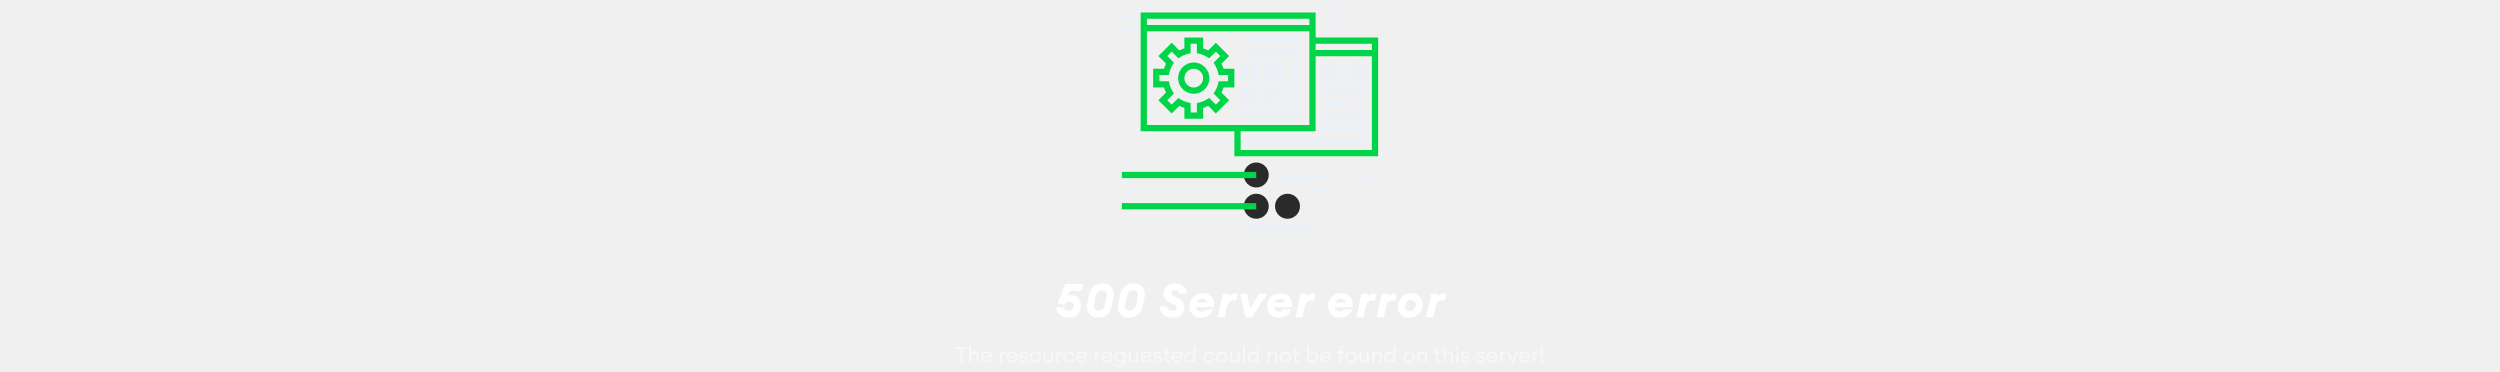
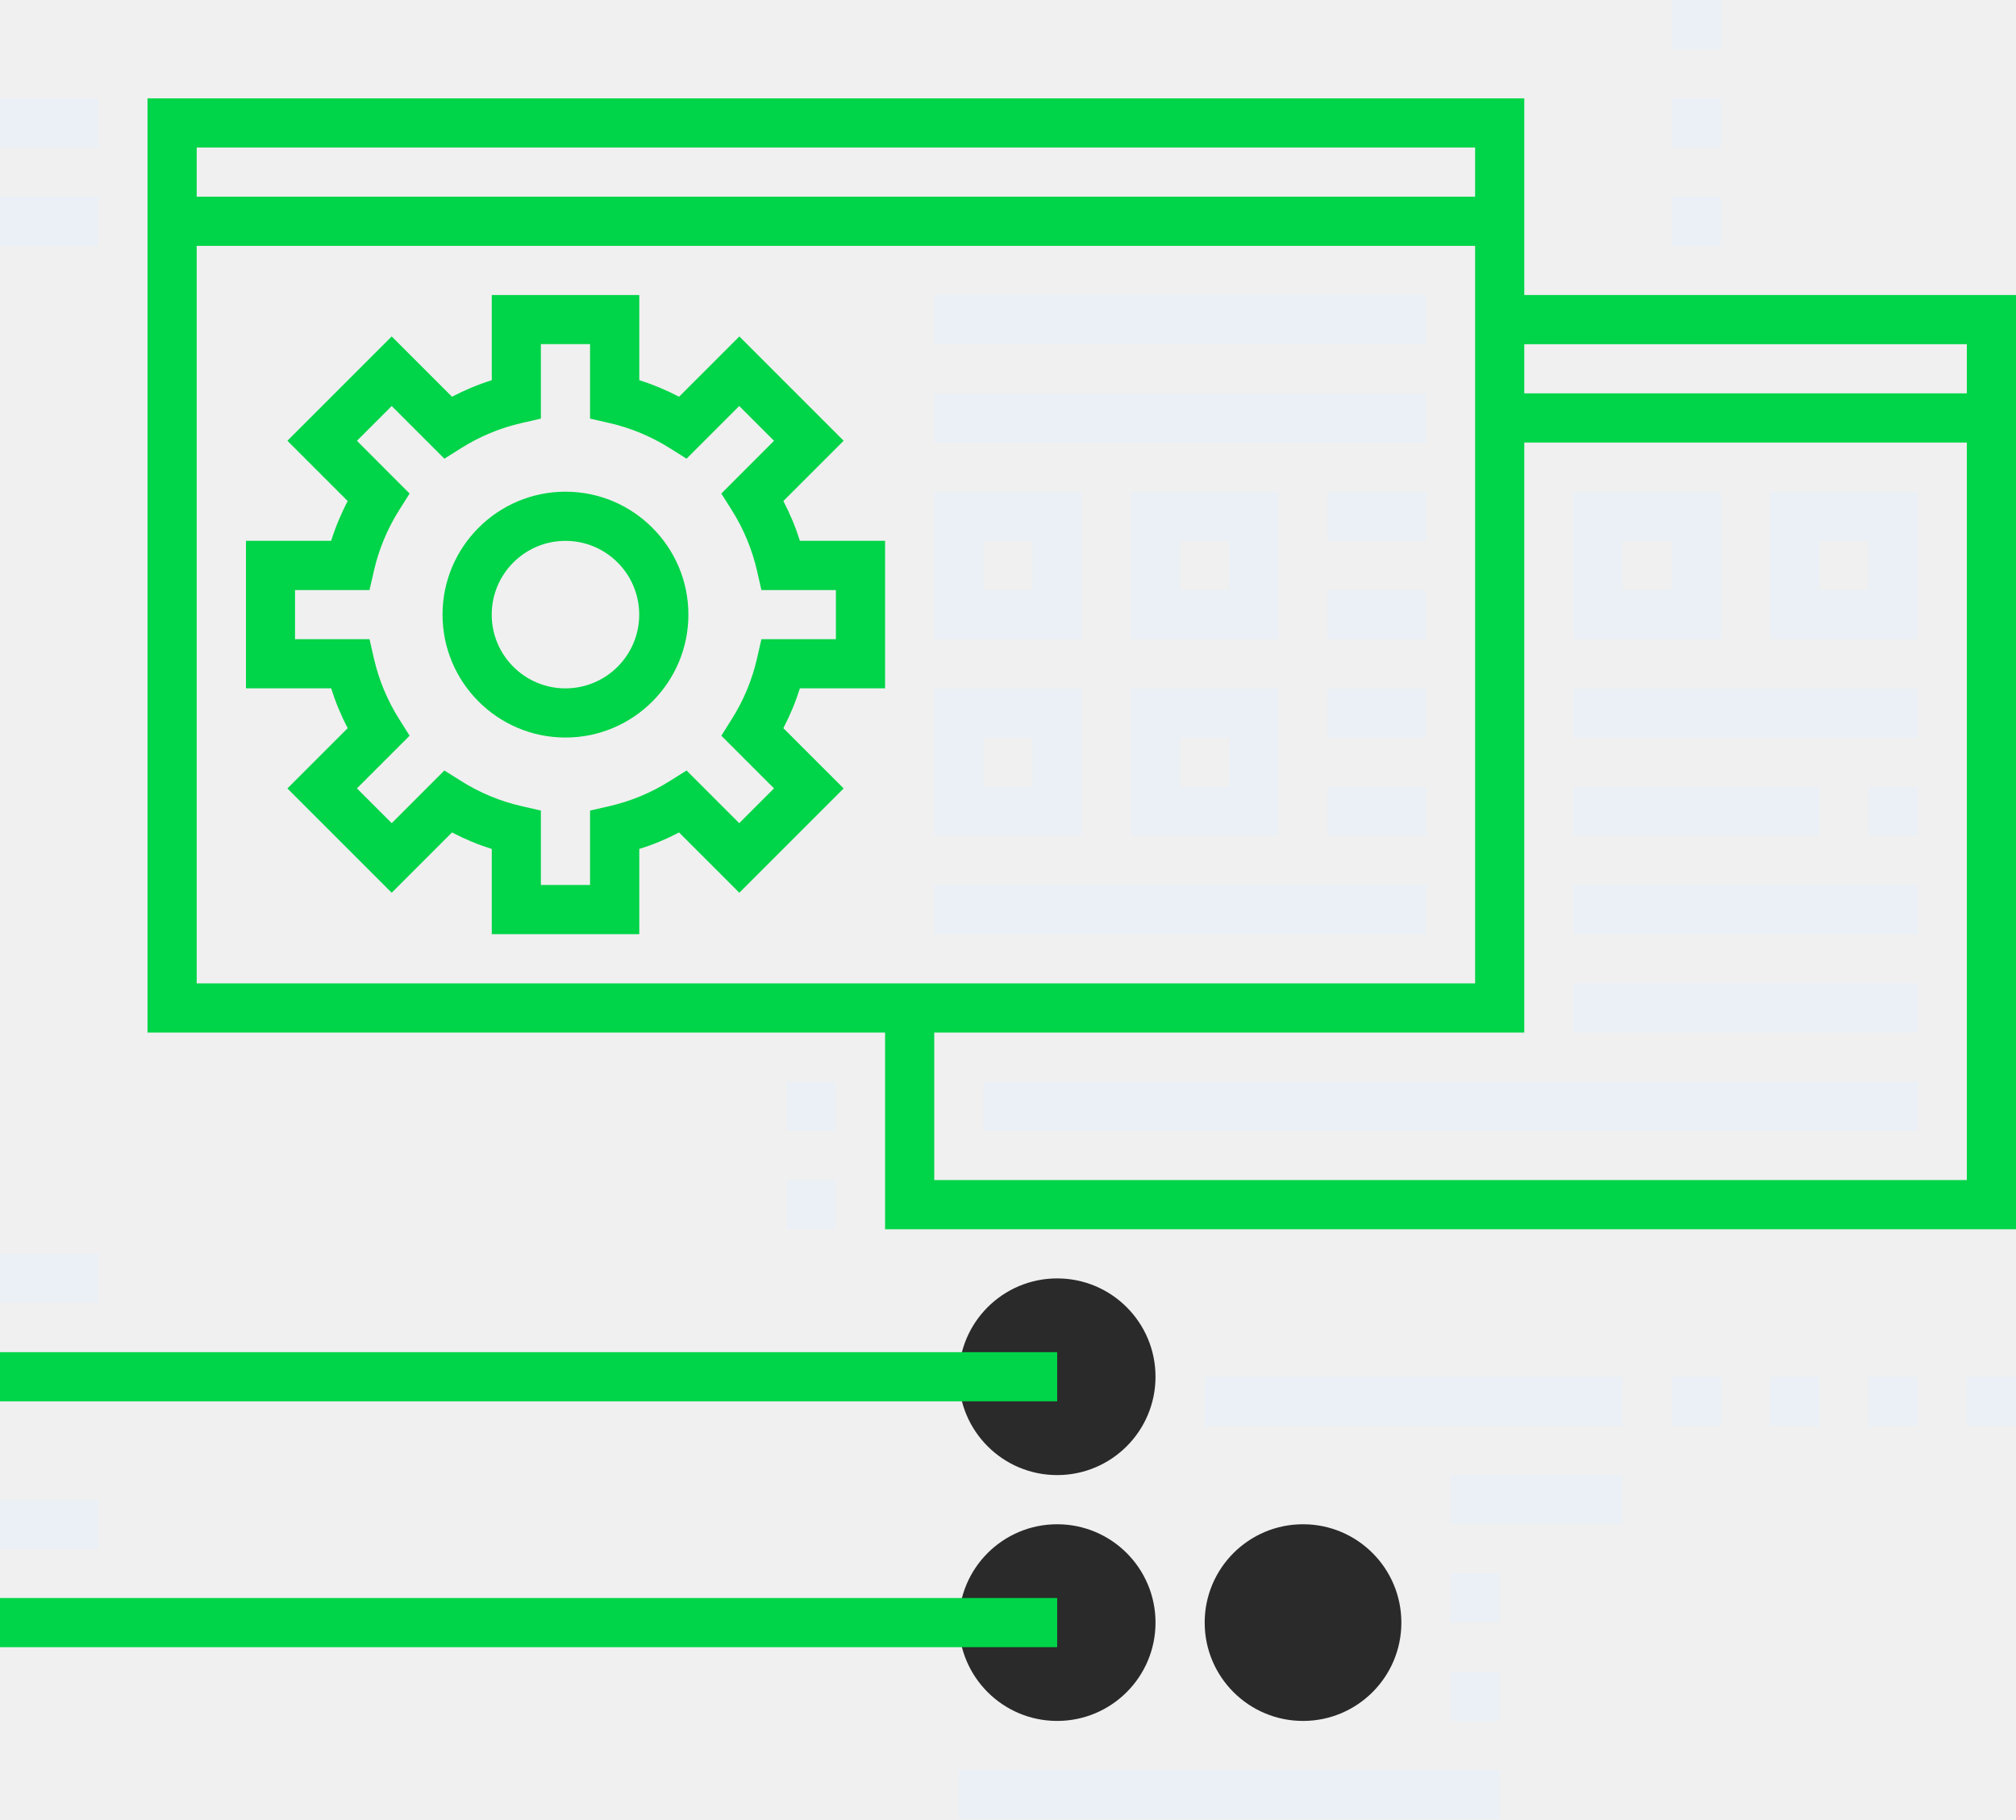
- <svg xmlns="http://www.w3.org/2000/svg" width="1600" height="238" viewBox="0 0 1600 238" fill="none">
-   <path d="M834 72H794V76H834V72Z" fill="#EAF0F6" />
-   <path d="M806 52H794V40H806V52ZM798 48H802V44H798V48Z" fill="#EAF0F6" />
-   <path d="M806 68H794V56H806V68ZM798 64H802V60H798V64Z" fill="#EAF0F6" />
-   <path d="M822 68H810V56H822V68ZM814 64H818V60H814V64Z" fill="#EAF0F6" />
-   <path d="M822 52H810V40H822V52ZM814 48H818V44H814V48Z" fill="#EAF0F6" />
-   <path d="M858 52H846V40H858V52ZM850 48H854V44H850V48Z" fill="#EAF0F6" />
-   <path d="M874 52H862V40H874V52ZM866 48H870V44H866V48Z" fill="#EAF0F6" />
-   <path d="M874 56H846V60H874V56Z" fill="#EAF0F6" />
-   <path d="M866 64H846V68H866V64Z" fill="#EAF0F6" />
-   <path d="M874 64H870V68H874V64Z" fill="#EAF0F6" />
-   <path d="M874 72H846V76H874V72Z" fill="#EAF0F6" />
-   <path d="M874 88H798V92H874V88Z" fill="#EAF0F6" />
-   <path d="M874 80H846V84H874V80Z" fill="#EAF0F6" />
-   <path d="M834 24H794V28H834V24Z" fill="#EAF0F6" />
-   <path d="M834 32H794V36H834V32Z" fill="#EAF0F6" />
-   <path d="M834 40H826V44H834V40Z" fill="#EAF0F6" />
-   <path d="M834 48H826V52H834V48Z" fill="#EAF0F6" />
-   <path d="M834 56H826V60H834V56Z" fill="#EAF0F6" />
-   <path d="M834 64H826V68H834V64Z" fill="#EAF0F6" />
-   <path d="M726 102H718V106H726V102Z" fill="#EAF0F6" />
-   <path d="M726 122H718V126H726V122Z" fill="#EAF0F6" />
-   <path d="M804 120C808.418 120 812 116.418 812 112C812 107.582 808.418 104 804 104C799.582 104 796 107.582 796 112C796 116.418 799.582 120 804 120Z" fill="#2A2A2A" />
-   <path d="M804 140C808.418 140 812 136.418 812 132C812 127.582 808.418 124 804 124C799.582 124 796 127.582 796 132C796 136.418 799.582 140 804 140Z" fill="#2A2A2A" />
-   <path d="M850 112H816V116H850V112Z" fill="#EAF0F6" />
-   <path d="M824 140C828.418 140 832 136.418 832 132C832 127.582 828.418 124 824 124C819.582 124 816 127.582 816 132C816 136.418 819.582 140 824 140Z" fill="#2A2A2A" />
-   <path d="M850 120H836V124H850V120Z" fill="#EAF0F6" />
-   <path d="M840 128H836V132H840V128Z" fill="#EAF0F6" />
-   <path d="M840 136H836V140H840V136Z" fill="#EAF0F6" />
-   <path d="M858 112H854V116H858V112Z" fill="#EAF0F6" />
-   <path d="M866 112H862V116H866V112Z" fill="#EAF0F6" />
-   <path d="M874 112H870V116H874V112Z" fill="#EAF0F6" />
-   <path d="M882 112H878V116H882V112Z" fill="#EAF0F6" />
-   <path d="M786 96H782V100H786V96Z" fill="#EAF0F6" />
-   <path d="M786 88H782V92H786V88Z" fill="#EAF0F6" />
-   <path d="M840 144H796V148H840V144Z" fill="#EAF0F6" />
-   <path d="M858 16H854V20H858V16Z" fill="#EAF0F6" />
-   <path d="M858 8H854V12H858V8Z" fill="#EAF0F6" />
-   <path d="M858 0H854V4H858V0Z" fill="#EAF0F6" />
-   <path d="M726 8H718V12H726V8Z" fill="#EAF0F6" />
-   <path d="M726 16H718V20H726V16Z" fill="#EAF0F6" />
-   <path d="M842 8H730V84H790V100H882V24H842V8ZM838 12V16H734V12H838ZM734 20H838V80H734V20ZM794 96V84H842V36H878V96H794ZM878 28V32H842V28H878Z" fill="#00D448" />
-   <path d="M804 110H718V114H804V110Z" fill="#00D448" />
-   <path d="M804 130H718V134H804V130Z" fill="#00D448" />
-   <path d="M781.725 40.76L786.63 35.855L778.145 27.37L773.24 32.275C772.2 31.73 771.12 31.28 770.005 30.93V24H758.005V30.93C756.89 31.28 755.81 31.73 754.77 32.275L749.865 27.37L741.38 35.855L746.285 40.76C745.74 41.8 745.29 42.88 744.94 43.995H738.01V55.995H744.94C745.29 57.11 745.74 58.195 746.285 59.235L741.38 64.14L749.865 72.625L754.77 67.72C755.81 68.265 756.89 68.715 758.005 69.065V75.995H770.005V69.065C771.12 68.715 772.205 68.265 773.24 67.72L778.145 72.625L786.63 64.14L781.725 59.235C782.27 58.195 782.72 57.11 783.07 55.995H790V43.995H783.07C782.72 42.88 782.27 41.8 781.725 40.76ZM786 52H779.94L779.585 53.555C779.185 55.305 778.495 56.97 777.53 58.5L776.68 59.85L780.965 64.135L778.135 66.965L773.85 62.68L772.5 63.53C770.97 64.495 769.305 65.185 767.555 65.585L766 65.94V71.995H762V65.94L760.445 65.585C758.69 65.185 757.025 64.495 755.5 63.53L754.15 62.68L749.865 66.965L747.035 64.135L751.32 59.85L750.47 58.5C749.505 56.97 748.815 55.305 748.415 53.555L748.06 52H742V48H748.06L748.415 46.445C748.815 44.695 749.505 43.03 750.47 41.5L751.32 40.15L747.035 35.86L749.865 33.03L754.15 37.315L755.5 36.465C757.03 35.5 758.695 34.81 760.445 34.41L762 34.055V27.995H766V34.055L767.555 34.41C769.305 34.81 770.97 35.5 772.5 36.465L773.85 37.315L778.135 33.03L780.965 35.86L776.68 40.15L777.53 41.5C778.495 43.03 779.185 44.695 779.585 46.445L779.94 48H786V52Z" fill="#00D448" />
-   <path d="M764 40C758.485 40 754 44.485 754 50C754 55.515 758.485 60 764 60C769.515 60 774 55.515 774 50C774 44.485 769.515 40 764 40ZM764 56C760.69 56 758 53.31 758 50C758 46.69 760.69 44 764 44C767.31 44 770 46.69 770 50C770 53.31 767.31 56 764 56Z" fill="#00D448" />
-   <path d="M683.815 203.33C681.835 203.33 680.075 202.75 678.535 201.59C676.995 200.41 676.115 198.78 675.895 196.7H680.575C681.195 198.14 682.325 198.86 683.965 198.86C684.845 198.86 685.605 198.56 686.245 197.96C686.905 197.36 687.235 196.62 687.235 195.74C687.235 194.98 687.005 194.33 686.545 193.79C686.085 193.25 685.375 192.98 684.415 192.98C682.855 192.98 681.715 193.72 680.995 195.2L676.975 193.85L681.985 181.7H693.145L692.215 186.08H684.865L683.485 189.35C684.225 189.05 685.065 188.9 686.005 188.9C687.705 188.9 689.085 189.53 690.145 190.79C691.225 192.05 691.765 193.58 691.765 195.38C691.765 197.74 691.095 199.66 689.755 201.14C688.435 202.6 686.455 203.33 683.815 203.33ZM702.78 203.33C700.18 203.33 698.23 202.46 696.93 200.72C695.63 198.98 695.26 196.76 695.82 194.06L696.81 189.2C697.31 186.72 698.3 184.79 699.78 183.41C701.28 182.03 703.22 181.34 705.6 181.34C708.18 181.34 710.12 182.21 711.42 183.95C712.74 185.69 713.12 187.91 712.56 190.61L711.57 195.47C711.07 197.93 710.07 199.86 708.57 201.26C707.09 202.64 705.16 203.33 702.78 203.33ZM703.05 198.86C705.25 198.86 706.61 197.61 707.13 195.11L708.24 189.86C708.52 188.64 708.37 187.66 707.79 186.92C707.21 186.18 706.39 185.81 705.33 185.81C703.13 185.81 701.77 187.06 701.25 189.56L700.14 194.81C699.86 196.03 700.01 197.01 700.59 197.75C701.17 198.49 701.99 198.86 703.05 198.86ZM722.706 203.33C720.106 203.33 718.156 202.46 716.856 200.72C715.556 198.98 715.186 196.76 715.746 194.06L716.736 189.2C717.236 186.72 718.226 184.79 719.706 183.41C721.206 182.03 723.146 181.34 725.526 181.34C728.106 181.34 730.046 182.21 731.346 183.95C732.666 185.69 733.046 187.91 732.486 190.61L731.496 195.47C730.996 197.93 729.996 199.86 728.496 201.26C727.016 202.64 725.086 203.33 722.706 203.33ZM722.976 198.86C725.176 198.86 726.536 197.61 727.056 195.11L728.166 189.86C728.446 188.64 728.296 187.66 727.716 186.92C727.136 186.18 726.316 185.81 725.256 185.81C723.056 185.81 721.696 187.06 721.176 189.56L720.066 194.81C719.786 196.03 719.936 197.01 720.516 197.75C721.096 198.49 721.916 198.86 722.976 198.86ZM750.43 203.36C749.03 203.36 747.78 203.15 746.68 202.73C745.58 202.29 744.71 201.71 744.07 200.99C743.45 200.27 742.98 199.5 742.66 198.68C742.36 197.86 742.22 197.02 742.24 196.16H747.01C747.09 197 747.46 197.68 748.12 198.2C748.78 198.7 749.59 198.95 750.55 198.95C751.29 198.95 751.89 198.77 752.35 198.41C752.81 198.03 753.04 197.57 753.04 197.03C753.04 196.43 752.83 195.94 752.41 195.56C752.01 195.16 751.32 194.77 750.34 194.39L749.26 193.97C747.9 193.45 746.8 192.67 745.96 191.63C745.12 190.57 744.7 189.3 744.7 187.82C744.7 185.98 745.39 184.44 746.77 183.2C748.17 181.96 749.96 181.34 752.14 181.34C754.4 181.34 756.19 182.02 757.51 183.38C758.85 184.74 759.52 186.28 759.52 188H754.78C754.66 187.28 754.32 186.73 753.76 186.35C753.2 185.95 752.57 185.75 751.87 185.75C751.21 185.75 750.65 185.91 750.19 186.23C749.75 186.55 749.53 186.98 749.53 187.52C749.53 188.04 749.71 188.47 750.07 188.81C750.45 189.13 751.02 189.45 751.78 189.77L753.31 190.37C756.37 191.57 757.9 193.73 757.9 196.85C757.9 198.77 757.22 200.34 755.86 201.56C754.5 202.76 752.69 203.36 750.43 203.36ZM768.529 203.33C766.309 203.33 764.539 202.63 763.219 201.23C761.899 199.81 761.239 198.13 761.239 196.19C761.239 193.69 762.009 191.65 763.549 190.07C765.089 188.47 767.179 187.67 769.819 187.67C772.159 187.67 774.039 188.5 775.459 190.16C776.899 191.82 777.389 193.95 776.929 196.55H765.469C765.569 197.41 765.939 198.11 766.579 198.65C767.219 199.17 767.959 199.43 768.799 199.43C770.179 199.43 771.179 198.96 771.799 198.02H776.599C775.159 201.56 772.469 203.33 768.529 203.33ZM769.339 191.27C768.559 191.27 767.819 191.48 767.119 191.9C766.439 192.32 765.959 192.91 765.679 193.67H772.399C772.279 192.87 771.919 192.27 771.319 191.87C770.739 191.47 770.079 191.27 769.339 191.27ZM779.332 203L782.512 188H787.042L786.592 190.07C786.932 189.39 787.472 188.85 788.212 188.45C788.952 188.03 789.772 187.82 790.672 187.82C791.212 187.82 791.682 187.88 792.082 188L791.122 192.59C790.462 192.35 789.842 192.23 789.262 192.23C788.262 192.23 787.422 192.56 786.742 193.22C786.062 193.88 785.602 194.77 785.362 195.89L783.862 203H779.332ZM797.052 203L793.662 188H798.132L799.992 197.45L805.872 188H811.002L801.252 203H797.052ZM818.316 203.33C816.096 203.33 814.326 202.63 813.006 201.23C811.686 199.81 811.026 198.13 811.026 196.19C811.026 193.69 811.796 191.65 813.336 190.07C814.876 188.47 816.966 187.67 819.606 187.67C821.946 187.67 823.826 188.5 825.246 190.16C826.686 191.82 827.176 193.95 826.716 196.55H815.256C815.356 197.41 815.726 198.11 816.366 198.65C817.006 199.17 817.746 199.43 818.586 199.43C819.966 199.43 820.966 198.96 821.586 198.02H826.386C824.946 201.56 822.256 203.33 818.316 203.33ZM819.126 191.27C818.346 191.27 817.606 191.48 816.906 191.9C816.226 192.32 815.746 192.91 815.466 193.67H822.186C822.066 192.87 821.706 192.27 821.106 191.87C820.526 191.47 819.866 191.27 819.126 191.27ZM829.119 203L832.299 188H836.829L836.379 190.07C836.719 189.39 837.259 188.85 837.999 188.45C838.739 188.03 839.559 187.82 840.459 187.82C840.999 187.82 841.469 187.88 841.869 188L840.909 192.59C840.249 192.35 839.629 192.23 839.049 192.23C838.049 192.23 837.209 192.56 836.529 193.22C835.849 193.88 835.389 194.77 835.149 195.89L833.649 203H829.119ZM857.293 203.33C855.073 203.33 853.303 202.63 851.983 201.23C850.663 199.81 850.003 198.13 850.003 196.19C850.003 193.69 850.773 191.65 852.313 190.07C853.853 188.47 855.943 187.67 858.583 187.67C860.923 187.67 862.803 188.5 864.223 190.16C865.663 191.82 866.153 193.95 865.693 196.55H854.233C854.333 197.41 854.703 198.11 855.343 198.65C855.983 199.17 856.723 199.43 857.563 199.43C858.943 199.43 859.943 198.96 860.563 198.02H865.363C863.923 201.56 861.233 203.33 857.293 203.33ZM858.103 191.27C857.323 191.27 856.583 191.48 855.883 191.9C855.203 192.32 854.723 192.91 854.443 193.67H861.163C861.043 192.87 860.683 192.27 860.083 191.87C859.503 191.47 858.843 191.27 858.103 191.27ZM868.095 203L871.275 188H875.805L875.355 190.07C875.695 189.39 876.235 188.85 876.975 188.45C877.715 188.03 878.535 187.82 879.435 187.82C879.975 187.82 880.445 187.88 880.845 188L879.885 192.59C879.225 192.35 878.605 192.23 878.025 192.23C877.025 192.23 876.185 192.56 875.505 193.22C874.825 193.88 874.365 194.77 874.125 195.89L872.625 203H868.095ZM881.166 203L884.346 188H888.876L888.426 190.07C888.766 189.39 889.306 188.85 890.046 188.45C890.786 188.03 891.606 187.82 892.506 187.82C893.046 187.82 893.516 187.88 893.916 188L892.956 192.59C892.296 192.35 891.676 192.23 891.096 192.23C890.096 192.23 889.256 192.56 888.576 193.22C887.896 193.88 887.436 194.77 887.196 195.89L885.696 203H881.166ZM902.341 199.13C903.381 199.13 904.241 198.75 904.921 197.99C905.621 197.23 905.971 196.3 905.971 195.2C905.971 194.18 905.701 193.38 905.161 192.8C904.641 192.2 903.901 191.9 902.941 191.9C901.901 191.9 901.031 192.28 900.331 193.04C899.651 193.8 899.311 194.73 899.311 195.83C899.311 196.85 899.571 197.66 900.091 198.26C900.631 198.84 901.381 199.13 902.341 199.13ZM901.951 203.36C899.671 203.36 897.901 202.67 896.641 201.29C895.381 199.89 894.751 198.2 894.751 196.22C894.751 193.76 895.541 191.72 897.121 190.1C898.721 188.48 900.791 187.67 903.331 187.67C905.611 187.67 907.381 188.37 908.641 189.77C909.901 191.15 910.531 192.83 910.531 194.81C910.531 197.27 909.731 199.31 908.131 200.93C906.551 202.55 904.491 203.36 901.951 203.36ZM912.785 203L915.965 188H920.495L920.045 190.07C920.385 189.39 920.925 188.85 921.665 188.45C922.405 188.03 923.225 187.82 924.125 187.82C924.665 187.82 925.135 187.88 925.535 188L924.575 192.59C923.915 192.35 923.295 192.23 922.715 192.23C921.715 192.23 920.875 192.56 920.195 193.22C919.515 193.88 919.055 194.77 918.815 195.89L917.315 203H912.785Z" fill="white" />
-   <path opacity="0.5" d="M614.653 232V223.292H611.559V222.06H619.021V223.292H615.927V232H614.653ZM621.507 232H620.303V221.5H621.507V226.078C621.983 225.266 622.725 224.86 623.733 224.86C624.526 224.86 625.166 225.117 625.651 225.63C626.136 226.143 626.379 226.829 626.379 227.688V232H625.189V227.87C625.189 227.282 625.04 226.82 624.741 226.484C624.442 226.139 624.041 225.966 623.537 225.966C622.958 225.966 622.473 226.195 622.081 226.652C621.698 227.109 621.507 227.735 621.507 228.528V232ZM631.529 232.14C630.512 232.14 629.667 231.795 628.995 231.104C628.332 230.413 628.001 229.545 628.001 228.5C628.001 227.445 628.323 226.577 628.967 225.896C629.62 225.205 630.484 224.86 631.557 224.86C632.64 224.86 633.489 225.243 634.105 226.008C634.721 226.773 634.992 227.711 634.917 228.822H629.219C629.238 229.457 629.471 229.989 629.919 230.418C630.367 230.838 630.908 231.048 631.543 231.048C632.495 231.048 633.172 230.656 633.573 229.872H634.805C634.628 230.525 634.25 231.067 633.671 231.496C633.092 231.925 632.378 232.14 631.529 232.14ZM632.901 226.428C632.518 226.092 632.056 225.924 631.515 225.924C630.974 225.924 630.488 226.087 630.059 226.414C629.639 226.741 629.378 227.226 629.275 227.87H633.643C633.531 227.235 633.284 226.755 632.901 226.428ZM640.031 232V225H641.235V226.358C641.366 225.929 641.618 225.583 641.991 225.322C642.374 225.061 642.775 224.93 643.195 224.93C643.401 224.93 643.583 224.949 643.741 224.986V226.232C643.573 226.157 643.354 226.12 643.083 226.12C642.598 226.12 642.169 226.33 641.795 226.75C641.422 227.17 641.235 227.763 641.235 228.528V232H640.031ZM647.894 232.14C646.877 232.14 646.032 231.795 645.36 231.104C644.698 230.413 644.366 229.545 644.366 228.5C644.366 227.445 644.688 226.577 645.332 225.896C645.986 225.205 646.849 224.86 647.922 224.86C649.005 224.86 649.854 225.243 650.47 226.008C651.086 226.773 651.357 227.711 651.282 228.822H645.584C645.603 229.457 645.836 229.989 646.284 230.418C646.732 230.838 647.274 231.048 647.908 231.048C648.86 231.048 649.537 230.656 649.938 229.872H651.17C650.993 230.525 650.615 231.067 650.036 231.496C649.458 231.925 648.744 232.14 647.894 232.14ZM649.266 226.428C648.884 226.092 648.422 225.924 647.88 225.924C647.339 225.924 646.854 226.087 646.424 226.414C646.004 226.741 645.743 227.226 645.64 227.87H650.008C649.896 227.235 649.649 226.755 649.266 226.428ZM655.274 232.14C654.49 232.14 653.832 231.949 653.3 231.566C652.777 231.183 652.488 230.651 652.432 229.97H653.664C653.738 230.362 653.925 230.651 654.224 230.838C654.532 231.025 654.886 231.118 655.288 231.118C655.689 231.118 656.011 231.039 656.254 230.88C656.506 230.721 656.632 230.493 656.632 230.194C656.632 229.914 656.538 229.685 656.352 229.508C656.174 229.331 655.88 229.186 655.47 229.074L654.462 228.808C653.258 228.491 652.656 227.805 652.656 226.75C652.656 226.181 652.88 225.723 653.328 225.378C653.785 225.033 654.368 224.86 655.078 224.86C655.796 224.86 656.384 225.051 656.842 225.434C657.308 225.807 657.57 226.283 657.626 226.862H656.422C656.328 226.554 656.16 226.311 655.918 226.134C655.684 225.957 655.404 225.868 655.078 225.868C654.732 225.868 654.443 225.947 654.21 226.106C653.986 226.265 653.874 226.475 653.874 226.736C653.874 226.988 653.958 227.193 654.126 227.352C654.294 227.511 654.564 227.641 654.938 227.744L656.058 228.038C657.252 228.337 657.85 229.027 657.85 230.11C657.85 230.782 657.612 231.291 657.136 231.636C656.66 231.972 656.039 232.14 655.274 232.14ZM662.663 232.14C661.608 232.14 660.731 231.79 660.031 231.09C659.34 230.381 658.995 229.517 658.995 228.5C658.995 227.483 659.34 226.624 660.031 225.924C660.731 225.215 661.608 224.86 662.663 224.86C663.708 224.86 664.576 225.215 665.267 225.924C665.967 226.624 666.317 227.483 666.317 228.5C666.317 229.517 665.967 230.381 665.267 231.09C664.576 231.79 663.708 232.14 662.663 232.14ZM660.899 230.292C661.356 230.777 661.944 231.02 662.663 231.02C663.382 231.02 663.965 230.777 664.413 230.292C664.861 229.807 665.085 229.209 665.085 228.5C665.085 227.791 664.861 227.193 664.413 226.708C663.965 226.223 663.382 225.98 662.663 225.98C661.944 225.98 661.356 226.223 660.899 226.708C660.451 227.193 660.227 227.791 660.227 228.5C660.227 229.209 660.451 229.807 660.899 230.292ZM670.523 232.14C669.758 232.14 669.137 231.883 668.661 231.37C668.185 230.847 667.947 230.157 667.947 229.298V225H669.151V229.116C669.151 229.704 669.291 230.171 669.571 230.516C669.86 230.861 670.248 231.034 670.733 231.034C671.293 231.034 671.755 230.805 672.119 230.348C672.492 229.881 672.679 229.256 672.679 228.472V225H673.883V232H672.679V230.922C672.222 231.734 671.503 232.14 670.523 232.14ZM676.153 232V225H677.357V226.358C677.487 225.929 677.739 225.583 678.113 225.322C678.495 225.061 678.897 224.93 679.317 224.93C679.522 224.93 679.704 224.949 679.863 224.986V226.232C679.695 226.157 679.475 226.12 679.205 226.12C678.719 226.12 678.29 226.33 677.917 226.75C677.543 227.17 677.357 227.763 677.357 228.528V232H676.153ZM684.141 232.14C683.087 232.14 682.214 231.79 681.523 231.09C680.833 230.381 680.487 229.517 680.487 228.5C680.487 227.483 680.833 226.624 681.523 225.924C682.214 225.215 683.087 224.86 684.141 224.86C685.009 224.86 685.761 225.103 686.395 225.588C687.03 226.064 687.455 226.689 687.669 227.464H686.381C686.213 227.007 685.933 226.643 685.541 226.372C685.149 226.101 684.683 225.966 684.141 225.966C683.423 225.966 682.835 226.209 682.377 226.694C681.929 227.179 681.705 227.781 681.705 228.5C681.705 229.219 681.929 229.821 682.377 230.306C682.835 230.791 683.423 231.034 684.141 231.034C684.683 231.034 685.149 230.899 685.541 230.628C685.933 230.357 686.213 229.993 686.381 229.536H687.669C687.464 230.311 687.044 230.941 686.409 231.426C685.775 231.902 685.019 232.14 684.141 232.14ZM692.246 232.14C691.229 232.14 690.384 231.795 689.712 231.104C689.049 230.413 688.718 229.545 688.718 228.5C688.718 227.445 689.04 226.577 689.684 225.896C690.337 225.205 691.201 224.86 692.274 224.86C693.357 224.86 694.206 225.243 694.822 226.008C695.438 226.773 695.709 227.711 695.634 228.822H689.936C689.955 229.457 690.188 229.989 690.636 230.418C691.084 230.838 691.625 231.048 692.26 231.048C693.212 231.048 693.889 230.656 694.29 229.872H695.522C695.345 230.525 694.967 231.067 694.388 231.496C693.809 231.925 693.095 232.14 692.246 232.14ZM693.618 226.428C693.235 226.092 692.773 225.924 692.232 225.924C691.691 225.924 691.205 226.087 690.776 226.414C690.356 226.741 690.095 227.226 689.992 227.87H694.36C694.248 227.235 694.001 226.755 693.618 226.428ZM700.748 232V225H701.952V226.358C702.083 225.929 702.335 225.583 702.708 225.322C703.091 225.061 703.492 224.93 703.912 224.93C704.118 224.93 704.3 224.949 704.458 224.986V226.232C704.29 226.157 704.071 226.12 703.8 226.12C703.315 226.12 702.886 226.33 702.512 226.75C702.139 227.17 701.952 227.763 701.952 228.528V232H700.748ZM708.611 232.14C707.594 232.14 706.749 231.795 706.077 231.104C705.414 230.413 705.083 229.545 705.083 228.5C705.083 227.445 705.405 226.577 706.049 225.896C706.702 225.205 707.566 224.86 708.639 224.86C709.722 224.86 710.571 225.243 711.187 226.008C711.803 226.773 712.074 227.711 711.999 228.822H706.301C706.32 229.457 706.553 229.989 707.001 230.418C707.449 230.838 707.99 231.048 708.625 231.048C709.577 231.048 710.254 230.656 710.655 229.872H711.887C711.71 230.525 711.332 231.067 710.753 231.496C710.174 231.925 709.46 232.14 708.611 232.14ZM709.983 226.428C709.6 226.092 709.138 225.924 708.597 225.924C708.056 225.924 707.57 226.087 707.141 226.414C706.721 226.741 706.46 227.226 706.357 227.87H710.725C710.613 227.235 710.366 226.755 709.983 226.428ZM716.817 235.066C715.893 235.066 715.123 234.837 714.507 234.38C713.9 233.932 713.541 233.353 713.429 232.644H714.605C714.913 233.549 715.659 234.002 716.845 234.002C717.507 234.002 718.039 233.787 718.441 233.358C718.851 232.938 719.057 232.345 719.057 231.58V230.754C718.805 231.127 718.464 231.426 718.035 231.65C717.605 231.874 717.134 231.986 716.621 231.986C715.641 231.986 714.824 231.645 714.171 230.964C713.517 230.273 713.191 229.424 713.191 228.416C713.191 227.417 713.517 226.577 714.171 225.896C714.833 225.205 715.65 224.86 716.621 224.86C717.134 224.86 717.605 224.972 718.035 225.196C718.464 225.42 718.805 225.714 719.057 226.078V225H720.261V231.566C720.261 232.686 719.934 233.549 719.281 234.156C718.637 234.763 717.815 235.066 716.817 235.066ZM715.081 230.18C715.519 230.637 716.089 230.866 716.789 230.866C717.489 230.866 718.058 230.637 718.497 230.18C718.935 229.713 719.155 229.125 719.155 228.416C719.155 227.707 718.931 227.123 718.483 226.666C718.044 226.199 717.479 225.966 716.789 225.966C716.098 225.966 715.529 226.199 715.081 226.666C714.642 227.123 714.423 227.707 714.423 228.416C714.423 229.125 714.642 229.713 715.081 230.18ZM725.006 232.14C724.24 232.14 723.62 231.883 723.144 231.37C722.668 230.847 722.43 230.157 722.43 229.298V225H723.634V229.116C723.634 229.704 723.774 230.171 724.054 230.516C724.343 230.861 724.73 231.034 725.216 231.034C725.776 231.034 726.238 230.805 726.602 230.348C726.975 229.881 727.162 229.256 727.162 228.472V225H728.366V232H727.162V230.922C726.704 231.734 725.986 232.14 725.006 232.14ZM733.617 232.14C732.6 232.14 731.755 231.795 731.083 231.104C730.42 230.413 730.089 229.545 730.089 228.5C730.089 227.445 730.411 226.577 731.055 225.896C731.708 225.205 732.572 224.86 733.645 224.86C734.728 224.86 735.577 225.243 736.193 226.008C736.809 226.773 737.08 227.711 737.005 228.822H731.307C731.326 229.457 731.559 229.989 732.007 230.418C732.455 230.838 732.996 231.048 733.631 231.048C734.583 231.048 735.26 230.656 735.661 229.872H736.893C736.716 230.525 736.338 231.067 735.759 231.496C735.18 231.925 734.466 232.14 733.617 232.14ZM734.989 226.428C734.606 226.092 734.144 225.924 733.603 225.924C733.062 225.924 732.576 226.087 732.147 226.414C731.727 226.741 731.466 227.226 731.363 227.87H735.731C735.619 227.235 735.372 226.755 734.989 226.428ZM740.996 232.14C740.212 232.14 739.554 231.949 739.022 231.566C738.5 231.183 738.21 230.651 738.154 229.97H739.386C739.461 230.362 739.648 230.651 739.946 230.838C740.254 231.025 740.609 231.118 741.01 231.118C741.412 231.118 741.734 231.039 741.976 230.88C742.228 230.721 742.354 230.493 742.354 230.194C742.354 229.914 742.261 229.685 742.074 229.508C741.897 229.331 741.603 229.186 741.192 229.074L740.184 228.808C738.98 228.491 738.378 227.805 738.378 226.75C738.378 226.181 738.602 225.723 739.05 225.378C739.508 225.033 740.091 224.86 740.8 224.86C741.519 224.86 742.107 225.051 742.564 225.434C743.031 225.807 743.292 226.283 743.348 226.862H742.144C742.051 226.554 741.883 226.311 741.64 226.134C741.407 225.957 741.127 225.868 740.8 225.868C740.455 225.868 740.166 225.947 739.932 226.106C739.708 226.265 739.596 226.475 739.596 226.736C739.596 226.988 739.68 227.193 739.848 227.352C740.016 227.511 740.287 227.641 740.66 227.744L741.78 228.038C742.975 228.337 743.572 229.027 743.572 230.11C743.572 230.782 743.334 231.291 742.858 231.636C742.382 231.972 741.762 232.14 740.996 232.14ZM747.884 232.07C747.24 232.07 746.722 231.888 746.33 231.524C745.938 231.16 745.742 230.628 745.742 229.928V226.106H744.258V225H745.742V223.054H746.946V225H748.962V226.106H746.946V229.774C746.946 230.213 747.04 230.521 747.226 230.698C747.413 230.875 747.707 230.964 748.108 230.964C748.463 230.964 748.748 230.917 748.962 230.824V231.902C748.626 232.014 748.267 232.07 747.884 232.07ZM753.387 232.14C752.369 232.14 751.525 231.795 750.853 231.104C750.19 230.413 749.859 229.545 749.859 228.5C749.859 227.445 750.181 226.577 750.825 225.896C751.478 225.205 752.341 224.86 753.415 224.86C754.497 224.86 755.347 225.243 755.963 226.008C756.579 226.773 756.849 227.711 756.775 228.822H751.077C751.095 229.457 751.329 229.989 751.777 230.418C752.225 230.838 752.766 231.048 753.401 231.048C754.353 231.048 755.029 230.656 755.431 229.872H756.663C756.485 230.525 756.107 231.067 755.529 231.496C754.95 231.925 754.236 232.14 753.387 232.14ZM754.759 226.428C754.376 226.092 753.914 225.924 753.373 225.924C752.831 225.924 752.346 226.087 751.917 226.414C751.497 226.741 751.235 227.226 751.133 227.87H755.501C755.389 227.235 755.141 226.755 754.759 226.428ZM761.396 232.14C760.425 232.14 759.609 231.785 758.946 231.076C758.293 230.367 757.966 229.508 757.966 228.5C757.966 227.492 758.293 226.633 758.946 225.924C759.609 225.215 760.425 224.86 761.396 224.86C761.909 224.86 762.385 224.977 762.824 225.21C763.272 225.434 763.617 225.723 763.86 226.078V221.5H765.064V232H763.86V230.922C763.617 231.277 763.272 231.571 762.824 231.804C762.385 232.028 761.909 232.14 761.396 232.14ZM761.578 231.034C762.269 231.034 762.838 230.791 763.286 230.306C763.734 229.821 763.958 229.219 763.958 228.5C763.958 227.781 763.734 227.179 763.286 226.694C762.838 226.209 762.269 225.966 761.578 225.966C760.878 225.966 760.304 226.209 759.856 226.694C759.408 227.179 759.184 227.781 759.184 228.5C759.184 229.219 759.408 229.821 759.856 230.306C760.304 230.791 760.878 231.034 761.578 231.034ZM773.815 232.14C772.761 232.14 771.888 231.79 771.197 231.09C770.507 230.381 770.161 229.517 770.161 228.5C770.161 227.483 770.507 226.624 771.197 225.924C771.888 225.215 772.761 224.86 773.815 224.86C774.683 224.86 775.435 225.103 776.069 225.588C776.704 226.064 777.129 226.689 777.343 227.464H776.055C775.887 227.007 775.607 226.643 775.215 226.372C774.823 226.101 774.357 225.966 773.815 225.966C773.097 225.966 772.509 226.209 772.051 226.694C771.603 227.179 771.379 227.781 771.379 228.5C771.379 229.219 771.603 229.821 772.051 230.306C772.509 230.791 773.097 231.034 773.815 231.034C774.357 231.034 774.823 230.899 775.215 230.628C775.607 230.357 775.887 229.993 776.055 229.536H777.343C777.138 230.311 776.718 230.941 776.083 231.426C775.449 231.902 774.693 232.14 773.815 232.14ZM782.046 232.14C780.991 232.14 780.114 231.79 779.414 231.09C778.723 230.381 778.378 229.517 778.378 228.5C778.378 227.483 778.723 226.624 779.414 225.924C780.114 225.215 780.991 224.86 782.046 224.86C783.091 224.86 783.959 225.215 784.65 225.924C785.35 226.624 785.7 227.483 785.7 228.5C785.7 229.517 785.35 230.381 784.65 231.09C783.959 231.79 783.091 232.14 782.046 232.14ZM780.282 230.292C780.739 230.777 781.327 231.02 782.046 231.02C782.764 231.02 783.348 230.777 783.796 230.292C784.244 229.807 784.468 229.209 784.468 228.5C784.468 227.791 784.244 227.193 783.796 226.708C783.348 226.223 782.764 225.98 782.046 225.98C781.327 225.98 780.739 226.223 780.282 226.708C779.834 227.193 779.61 227.791 779.61 228.5C779.61 229.209 779.834 229.807 780.282 230.292ZM789.906 232.14C789.141 232.14 788.52 231.883 788.044 231.37C787.568 230.847 787.33 230.157 787.33 229.298V225H788.534V229.116C788.534 229.704 788.674 230.171 788.954 230.516C789.243 230.861 789.631 231.034 790.116 231.034C790.676 231.034 791.138 230.805 791.502 230.348C791.875 229.881 792.062 229.256 792.062 228.472V225H793.266V232H792.062V230.922C791.605 231.734 790.886 232.14 789.906 232.14ZM795.535 232V221.5H796.739V232H795.535ZM801.906 232.14C800.935 232.14 800.118 231.785 799.456 231.076C798.802 230.367 798.476 229.508 798.476 228.5C798.476 227.492 798.802 226.633 799.456 225.924C800.118 225.215 800.935 224.86 801.906 224.86C802.419 224.86 802.895 224.977 803.334 225.21C803.782 225.434 804.127 225.723 804.37 226.078V221.5H805.574V232H804.37V230.922C804.127 231.277 803.782 231.571 803.334 231.804C802.895 232.028 802.419 232.14 801.906 232.14ZM802.088 231.034C802.778 231.034 803.348 230.791 803.796 230.306C804.244 229.821 804.468 229.219 804.468 228.5C804.468 227.781 804.244 227.179 803.796 226.694C803.348 226.209 802.778 225.966 802.088 225.966C801.388 225.966 800.814 226.209 800.366 226.694C799.918 227.179 799.694 227.781 799.694 228.5C799.694 229.219 799.918 229.821 800.366 230.306C800.814 230.791 801.388 231.034 802.088 231.034ZM811.217 232V225H812.421V226.078C812.897 225.266 813.639 224.86 814.647 224.86C815.44 224.86 816.08 225.117 816.565 225.63C817.05 226.143 817.293 226.829 817.293 227.688V232H816.103V227.87C816.103 227.282 815.954 226.82 815.655 226.484C815.356 226.139 814.955 225.966 814.451 225.966C813.872 225.966 813.387 226.195 812.995 226.652C812.612 227.109 812.421 227.735 812.421 228.528V232H811.217ZM822.569 232.14C821.514 232.14 820.637 231.79 819.937 231.09C819.246 230.381 818.901 229.517 818.901 228.5C818.901 227.483 819.246 226.624 819.937 225.924C820.637 225.215 821.514 224.86 822.569 224.86C823.614 224.86 824.482 225.215 825.173 225.924C825.873 226.624 826.223 227.483 826.223 228.5C826.223 229.517 825.873 230.381 825.173 231.09C824.482 231.79 823.614 232.14 822.569 232.14ZM820.805 230.292C821.262 230.777 821.85 231.02 822.569 231.02C823.288 231.02 823.871 230.777 824.319 230.292C824.767 229.807 824.991 229.209 824.991 228.5C824.991 227.791 824.767 227.193 824.319 226.708C823.871 226.223 823.288 225.98 822.569 225.98C821.85 225.98 821.262 226.223 820.805 226.708C820.357 227.193 820.133 227.791 820.133 228.5C820.133 229.209 820.357 229.807 820.805 230.292ZM830.544 232.07C829.9 232.07 829.382 231.888 828.99 231.524C828.598 231.16 828.402 230.628 828.402 229.928V226.106H826.918V225H828.402V223.054H829.606V225H831.622V226.106H829.606V229.774C829.606 230.213 829.7 230.521 829.886 230.698C830.073 230.875 830.367 230.964 830.768 230.964C831.123 230.964 831.408 230.917 831.622 230.824V231.902C831.286 232.014 830.927 232.07 830.544 232.07ZM840.205 232.14C839.692 232.14 839.211 232.028 838.763 231.804C838.325 231.571 837.984 231.277 837.741 230.922V232H836.537V221.5H837.741V226.078C837.984 225.723 838.325 225.434 838.763 225.21C839.211 224.977 839.692 224.86 840.205 224.86C841.176 224.86 841.988 225.215 842.641 225.924C843.304 226.633 843.635 227.492 843.635 228.5C843.635 229.508 843.304 230.367 842.641 231.076C841.988 231.785 841.176 232.14 840.205 232.14ZM838.315 230.306C838.763 230.791 839.333 231.034 840.023 231.034C840.714 231.034 841.283 230.791 841.731 230.306C842.179 229.821 842.403 229.219 842.403 228.5C842.403 227.781 842.179 227.179 841.731 226.694C841.283 226.209 840.714 225.966 840.023 225.966C839.333 225.966 838.763 226.209 838.315 226.694C837.867 227.179 837.643 227.781 837.643 228.5C837.643 229.219 837.867 229.821 838.315 230.306ZM848.338 232.14C847.32 232.14 846.476 231.795 845.804 231.104C845.141 230.413 844.81 229.545 844.81 228.5C844.81 227.445 845.132 226.577 845.776 225.896C846.429 225.205 847.292 224.86 848.366 224.86C849.448 224.86 850.298 225.243 850.914 226.008C851.53 226.773 851.8 227.711 851.726 228.822H846.028C846.046 229.457 846.28 229.989 846.728 230.418C847.176 230.838 847.717 231.048 848.352 231.048C849.304 231.048 849.98 230.656 850.382 229.872H851.614C851.436 230.525 851.058 231.067 850.48 231.496C849.901 231.925 849.187 232.14 848.338 232.14ZM849.71 226.428C849.327 226.092 848.865 225.924 848.324 225.924C847.782 225.924 847.297 226.087 846.868 226.414C846.448 226.741 846.186 227.226 846.084 227.87H850.452C850.34 227.235 850.092 226.755 849.71 226.428ZM857.25 232V226.106H855.766V225H857.25V223.586C857.25 222.886 857.446 222.349 857.838 221.976C858.23 221.603 858.748 221.416 859.392 221.416C859.775 221.416 860.139 221.477 860.484 221.598V222.662C860.27 222.569 859.98 222.522 859.616 222.522C859.215 222.522 858.921 222.611 858.734 222.788C858.548 222.965 858.454 223.273 858.454 223.712V225H860.484V226.106H858.454V232H857.25ZM864.733 232.14C863.679 232.14 862.801 231.79 862.101 231.09C861.411 230.381 861.065 229.517 861.065 228.5C861.065 227.483 861.411 226.624 862.101 225.924C862.801 225.215 863.679 224.86 864.733 224.86C865.779 224.86 866.647 225.215 867.337 225.924C868.037 226.624 868.387 227.483 868.387 228.5C868.387 229.517 868.037 230.381 867.337 231.09C866.647 231.79 865.779 232.14 864.733 232.14ZM862.969 230.292C863.427 230.777 864.015 231.02 864.733 231.02C865.452 231.02 866.035 230.777 866.483 230.292C866.931 229.807 867.155 229.209 867.155 228.5C867.155 227.791 866.931 227.193 866.483 226.708C866.035 226.223 865.452 225.98 864.733 225.98C864.015 225.98 863.427 226.223 862.969 226.708C862.521 227.193 862.297 227.791 862.297 228.5C862.297 229.209 862.521 229.807 862.969 230.292ZM872.593 232.14C871.828 232.14 871.207 231.883 870.731 231.37C870.255 230.847 870.017 230.157 870.017 229.298V225H871.221V229.116C871.221 229.704 871.361 230.171 871.641 230.516C871.931 230.861 872.318 231.034 872.803 231.034C873.363 231.034 873.825 230.805 874.189 230.348C874.563 229.881 874.749 229.256 874.749 228.472V225H875.953V232H874.749V230.922C874.292 231.734 873.573 232.14 872.593 232.14ZM878.223 232V225H879.427V226.078C879.903 225.266 880.645 224.86 881.653 224.86C882.446 224.86 883.086 225.117 883.571 225.63C884.056 226.143 884.299 226.829 884.299 227.688V232H883.109V227.87C883.109 227.282 882.96 226.82 882.661 226.484C882.362 226.139 881.961 225.966 881.457 225.966C880.878 225.966 880.393 226.195 880.001 226.652C879.618 227.109 879.427 227.735 879.427 228.528V232H878.223ZM889.351 232.14C888.38 232.14 887.564 231.785 886.901 231.076C886.248 230.367 885.921 229.508 885.921 228.5C885.921 227.492 886.248 226.633 886.901 225.924C887.564 225.215 888.38 224.86 889.351 224.86C889.864 224.86 890.34 224.977 890.779 225.21C891.227 225.434 891.572 225.723 891.815 226.078V221.5H893.019V232H891.815V230.922C891.572 231.277 891.227 231.571 890.779 231.804C890.34 232.028 889.864 232.14 889.351 232.14ZM889.533 231.034C890.224 231.034 890.793 230.791 891.241 230.306C891.689 229.821 891.913 229.219 891.913 228.5C891.913 227.781 891.689 227.179 891.241 226.694C890.793 226.209 890.224 225.966 889.533 225.966C888.833 225.966 888.259 226.209 887.811 226.694C887.363 227.179 887.139 227.781 887.139 228.5C887.139 229.219 887.363 229.821 887.811 230.306C888.259 230.791 888.833 231.034 889.533 231.034ZM901.77 232.14C900.716 232.14 899.838 231.79 899.138 231.09C898.448 230.381 898.102 229.517 898.102 228.5C898.102 227.483 898.448 226.624 899.138 225.924C899.838 225.215 900.716 224.86 901.77 224.86C902.816 224.86 903.684 225.215 904.374 225.924C905.074 226.624 905.424 227.483 905.424 228.5C905.424 229.517 905.074 230.381 904.374 231.09C903.684 231.79 902.816 232.14 901.77 232.14ZM900.006 230.292C900.464 230.777 901.052 231.02 901.77 231.02C902.489 231.02 903.072 230.777 903.52 230.292C903.968 229.807 904.192 229.209 904.192 228.5C904.192 227.791 903.968 227.193 903.52 226.708C903.072 226.223 902.489 225.98 901.77 225.98C901.052 225.98 900.464 226.223 900.006 226.708C899.558 227.193 899.334 227.791 899.334 228.5C899.334 229.209 899.558 229.807 900.006 230.292ZM907.153 232V225H908.357V226.078C908.833 225.266 909.575 224.86 910.583 224.86C911.376 224.86 912.015 225.117 912.501 225.63C912.986 226.143 913.229 226.829 913.229 227.688V232H912.039V227.87C912.039 227.282 911.889 226.82 911.591 226.484C911.292 226.139 910.891 225.966 910.387 225.966C909.808 225.966 909.323 226.195 908.931 226.652C908.548 227.109 908.357 227.735 908.357 228.528V232H907.153ZM921.257 232.07C920.613 232.07 920.095 231.888 919.703 231.524C919.311 231.16 919.115 230.628 919.115 229.928V226.106H917.631V225H919.115V223.054H920.319V225H922.335V226.106H920.319V229.774C920.319 230.213 920.413 230.521 920.599 230.698C920.786 230.875 921.08 230.964 921.481 230.964C921.836 230.964 922.121 230.917 922.335 230.824V231.902C921.999 232.014 921.64 232.07 921.257 232.07ZM925.077 232H923.873V221.5H925.077V226.078C925.553 225.266 926.295 224.86 927.303 224.86C928.097 224.86 928.736 225.117 929.221 225.63C929.707 226.143 929.949 226.829 929.949 227.688V232H928.759V227.87C928.759 227.282 928.61 226.82 928.311 226.484C928.013 226.139 927.611 225.966 927.107 225.966C926.529 225.966 926.043 226.195 925.651 226.652C925.269 227.109 925.077 227.735 925.077 228.528V232ZM933.335 222.886C933.177 223.045 932.976 223.124 932.733 223.124C932.491 223.124 932.285 223.045 932.117 222.886C931.949 222.718 931.865 222.513 931.865 222.27C931.865 222.037 931.949 221.836 932.117 221.668C932.285 221.5 932.491 221.416 932.733 221.416C932.976 221.416 933.177 221.5 933.335 221.668C933.494 221.836 933.573 222.037 933.573 222.27C933.573 222.513 933.494 222.718 933.335 222.886ZM932.117 232V225H933.321V232H932.117ZM937.858 232.14C937.074 232.14 936.416 231.949 935.884 231.566C935.361 231.183 935.072 230.651 935.016 229.97H936.248C936.322 230.362 936.509 230.651 936.808 230.838C937.116 231.025 937.47 231.118 937.872 231.118C938.273 231.118 938.595 231.039 938.838 230.88C939.09 230.721 939.216 230.493 939.216 230.194C939.216 229.914 939.122 229.685 938.936 229.508C938.758 229.331 938.464 229.186 938.054 229.074L937.046 228.808C935.842 228.491 935.24 227.805 935.24 226.75C935.24 226.181 935.464 225.723 935.912 225.378C936.369 225.033 936.952 224.86 937.662 224.86C938.38 224.86 938.968 225.051 939.426 225.434C939.892 225.807 940.154 226.283 940.21 226.862H939.006C938.912 226.554 938.744 226.311 938.502 226.134C938.268 225.957 937.988 225.868 937.662 225.868C937.316 225.868 937.027 225.947 936.794 226.106C936.57 226.265 936.458 226.475 936.458 226.736C936.458 226.988 936.542 227.193 936.71 227.352C936.878 227.511 937.148 227.641 937.522 227.744L938.642 228.038C939.836 228.337 940.434 229.027 940.434 230.11C940.434 230.782 940.196 231.291 939.72 231.636C939.244 231.972 938.623 232.14 937.858 232.14ZM947.77 232.14C946.986 232.14 946.328 231.949 945.796 231.566C945.273 231.183 944.984 230.651 944.928 229.97H946.16C946.235 230.362 946.421 230.651 946.72 230.838C947.028 231.025 947.383 231.118 947.784 231.118C948.185 231.118 948.507 231.039 948.75 230.88C949.002 230.721 949.128 230.493 949.128 230.194C949.128 229.914 949.035 229.685 948.848 229.508C948.671 229.331 948.377 229.186 947.966 229.074L946.958 228.808C945.754 228.491 945.152 227.805 945.152 226.75C945.152 226.181 945.376 225.723 945.824 225.378C946.281 225.033 946.865 224.86 947.574 224.86C948.293 224.86 948.881 225.051 949.338 225.434C949.805 225.807 950.066 226.283 950.122 226.862H948.918C948.825 226.554 948.657 226.311 948.414 226.134C948.181 225.957 947.901 225.868 947.574 225.868C947.229 225.868 946.939 225.947 946.706 226.106C946.482 226.265 946.37 226.475 946.37 226.736C946.37 226.988 946.454 227.193 946.622 227.352C946.79 227.511 947.061 227.641 947.434 227.744L948.554 228.038C949.749 228.337 950.346 229.027 950.346 230.11C950.346 230.782 950.108 231.291 949.632 231.636C949.156 231.972 948.535 232.14 947.77 232.14ZM955.033 232.14C954.016 232.14 953.171 231.795 952.499 231.104C951.836 230.413 951.505 229.545 951.505 228.5C951.505 227.445 951.827 226.577 952.471 225.896C953.124 225.205 953.988 224.86 955.061 224.86C956.144 224.86 956.993 225.243 957.609 226.008C958.225 226.773 958.496 227.711 958.421 228.822H952.723C952.742 229.457 952.975 229.989 953.423 230.418C953.871 230.838 954.412 231.048 955.047 231.048C955.999 231.048 956.676 230.656 957.077 229.872H958.309C958.132 230.525 957.754 231.067 957.175 231.496C956.596 231.925 955.882 232.14 955.033 232.14ZM956.405 226.428C956.022 226.092 955.56 225.924 955.019 225.924C954.478 225.924 953.992 226.087 953.563 226.414C953.143 226.741 952.882 227.226 952.779 227.87H957.147C957.035 227.235 956.788 226.755 956.405 226.428ZM960.158 232V225H961.362V226.358C961.493 225.929 961.745 225.583 962.118 225.322C962.501 225.061 962.902 224.93 963.322 224.93C963.528 224.93 963.71 224.949 963.868 224.986V226.232C963.7 226.157 963.481 226.12 963.21 226.12C962.725 226.12 962.296 226.33 961.922 226.75C961.549 227.17 961.362 227.763 961.362 228.528V232H960.158ZM967.469 232L964.235 225H965.579L967.973 230.306L970.367 225H971.711L968.477 232H967.469ZM975.76 232.14C974.742 232.14 973.898 231.795 973.226 231.104C972.563 230.413 972.232 229.545 972.232 228.5C972.232 227.445 972.554 226.577 973.198 225.896C973.851 225.205 974.714 224.86 975.788 224.86C976.87 224.86 977.72 225.243 978.336 226.008C978.952 226.773 979.222 227.711 979.148 228.822H973.45C973.468 229.457 973.702 229.989 974.15 230.418C974.598 230.838 975.139 231.048 975.774 231.048C976.726 231.048 977.402 230.656 977.804 229.872H979.036C978.858 230.525 978.48 231.067 977.902 231.496C977.323 231.925 976.609 232.14 975.76 232.14ZM977.132 226.428C976.749 226.092 976.287 225.924 975.746 225.924C975.204 225.924 974.719 226.087 974.29 226.414C973.87 226.741 973.608 227.226 973.506 227.87H977.874C977.762 227.235 977.514 226.755 977.132 226.428ZM980.885 232V225H982.089V226.358C982.22 225.929 982.472 225.583 982.845 225.322C983.228 225.061 983.629 224.93 984.049 224.93C984.254 224.93 984.436 224.949 984.595 224.986V226.232C984.427 226.157 984.208 226.12 983.937 226.12C983.452 226.12 983.022 226.33 982.649 226.75C982.276 227.17 982.089 227.763 982.089 228.528V232H980.885ZM986.404 228.892L986.166 226.036V222.06H987.384V226.036L987.146 228.892H986.404ZM987.496 231.804C987.3 232.009 987.057 232.112 986.768 232.112C986.479 232.112 986.231 232.009 986.026 231.804C985.83 231.599 985.732 231.351 985.732 231.062C985.732 230.782 985.835 230.539 986.04 230.334C986.245 230.119 986.488 230.012 986.768 230.012C987.048 230.012 987.291 230.119 987.496 230.334C987.701 230.539 987.804 230.782 987.804 231.062C987.804 231.351 987.701 231.599 987.496 231.804Z" fill="white" />
+ <svg xmlns="http://www.w3.org/2000/svg" width="164" height="148" viewBox="0 0 164 148" fill="none">
+   <path d="M116 72H76V76H116V72Z" fill="#EAF0F6" />
+   <path d="M88 52H76V40H88V52ZM80 48H84V44H80V48Z" fill="#EAF0F6" />
+   <path d="M88 68H76V56H88V68ZM80 64H84V60H80V64Z" fill="#EAF0F6" />
+   <path d="M104 68H92V56H104V68ZM96 64H100V60H96V64Z" fill="#EAF0F6" />
+   <path d="M104 52H92V40H104V52ZM96 48H100V44H96V48Z" fill="#EAF0F6" />
+   <path d="M140 52H128V40H140V52ZM132 48H136V44H132V48Z" fill="#EAF0F6" />
+   <path d="M156 52H144V40H156V52ZM148 48H152V44H148V48Z" fill="#EAF0F6" />
+   <path d="M156 56H128V60H156V56Z" fill="#EAF0F6" />
+   <path d="M148 64H128V68H148V64Z" fill="#EAF0F6" />
+   <path d="M156 64H152V68H156V64Z" fill="#EAF0F6" />
+   <path d="M156 72H128V76H156V72Z" fill="#EAF0F6" />
+   <path d="M156 88H80V92H156V88Z" fill="#EAF0F6" />
+   <path d="M156 80H128V84H156V80Z" fill="#EAF0F6" />
+   <path d="M116 24H76V28H116V24Z" fill="#EAF0F6" />
+   <path d="M116 32H76V36H116V32Z" fill="#EAF0F6" />
+   <path d="M116 40H108V44H116V40Z" fill="#EAF0F6" />
+   <path d="M116 48H108V52H116V48Z" fill="#EAF0F6" />
+   <path d="M116 56H108V60H116V56Z" fill="#EAF0F6" />
+   <path d="M116 64H108V68H116V64Z" fill="#EAF0F6" />
+   <path d="M8 102H0V106H8V102Z" fill="#EAF0F6" />
+   <path d="M8 122H0V126H8V122Z" fill="#EAF0F6" />
+   <path d="M86 120C90.418 120 94 116.418 94 112C94 107.582 90.418 104 86 104C81.582 104 78 107.582 78 112C78 116.418 81.582 120 86 120Z" fill="#2A2A2A" />
+   <path d="M86 140C90.418 140 94 136.418 94 132C94 127.582 90.418 124 86 124C81.582 124 78 127.582 78 132C78 136.418 81.582 140 86 140Z" fill="#2A2A2A" />
+   <path d="M132 112H98V116H132V112Z" fill="#EAF0F6" />
+   <path d="M106 140C110.418 140 114 136.418 114 132C114 127.582 110.418 124 106 124C101.582 124 98 127.582 98 132C98 136.418 101.582 140 106 140Z" fill="#2A2A2A" />
+   <path d="M132 120H118V124H132V120Z" fill="#EAF0F6" />
+   <path d="M122 128H118V132H122V128Z" fill="#EAF0F6" />
+   <path d="M122 136H118V140H122V136Z" fill="#EAF0F6" />
+   <path d="M140 112H136V116H140V112Z" fill="#EAF0F6" />
+   <path d="M148 112H144V116H148V112Z" fill="#EAF0F6" />
+   <path d="M156 112H152V116H156V112Z" fill="#EAF0F6" />
+   <path d="M164 112H160V116H164V112Z" fill="#EAF0F6" />
+   <path d="M68 96H64V100H68V96Z" fill="#EAF0F6" />
+   <path d="M68 88H64V92H68V88Z" fill="#EAF0F6" />
+   <path d="M122 144H78V148H122V144Z" fill="#EAF0F6" />
+   <path d="M140 16H136V20H140V16Z" fill="#EAF0F6" />
+   <path d="M140 8H136V12H140V8Z" fill="#EAF0F6" />
+   <path d="M140 0H136V4H140V0Z" fill="#EAF0F6" />
+   <path d="M8 8H0V12H8V8Z" fill="#EAF0F6" />
+   <path d="M8 16H0V20H8V16Z" fill="#EAF0F6" />
+   <path d="M124 8H12V84H72V100H164V24H124V8ZM120 12V16H16V12H120ZM16 20H120V80H16V20ZM76 96V84H124V36H160V96H76ZM160 28V32H124V28H160Z" fill="#00D448" />
+   <path d="M86 110H0V114H86V110Z" fill="#00D448" />
+   <path d="M86 130H0V134H86V130Z" fill="#00D448" />
+   <path d="M63.725 40.76L68.63 35.855L60.145 27.37L55.24 32.275C54.2 31.73 53.12 31.28 52.005 30.93V24H40.005V30.93C38.89 31.28 37.81 31.73 36.77 32.275L31.865 27.37L23.38 35.855L28.285 40.76C27.74 41.8 27.29 42.88 26.94 43.995H20.01V55.995H26.94C27.29 57.11 27.74 58.195 28.285 59.235L23.38 64.14L31.865 72.625L36.77 67.72C37.81 68.265 38.89 68.715 40.005 69.065V75.995H52.005V69.065C53.12 68.715 54.205 68.265 55.24 67.72L60.145 72.625L68.63 64.14L63.725 59.235C64.27 58.195 64.72 57.11 65.07 55.995H72V43.995H65.07C64.72 42.88 64.27 41.8 63.725 40.76ZM68 52H61.94L61.585 53.555C61.185 55.305 60.495 56.97 59.53 58.5L58.68 59.85L62.965 64.135L60.135 66.965L55.85 62.68L54.5 63.53C52.97 64.495 51.305 65.185 49.555 65.585L48 65.94V71.995H44V65.94L42.445 65.585C40.69 65.185 39.025 64.495 37.5 63.53L36.15 62.68L31.865 66.965L29.035 64.135L33.32 59.85L32.47 58.5C31.505 56.97 30.815 55.305 30.415 53.555L30.06 52H24V48H30.06L30.415 46.445C30.815 44.695 31.505 43.03 32.47 41.5L33.32 40.15L29.035 35.86L31.865 33.03L36.15 37.315L37.5 36.465C39.03 35.5 40.695 34.81 42.445 34.41L44 34.055V27.995H48V34.055L49.555 34.41C51.305 34.81 52.97 35.5 54.5 36.465L55.85 37.315L60.135 33.03L62.965 35.86L58.68 40.15L59.53 41.5C60.495 43.03 61.185 44.695 61.585 46.445L61.94 48H68V52Z" fill="#00D448" />
+   <path d="M46 40C40.485 40 36 44.485 36 50C36 55.515 40.485 60 46 60C51.515 60 56 55.515 56 50C56 44.485 51.515 40 46 40ZM46 56C42.69 56 40 53.31 40 50C40 46.69 42.69 44 46 44C49.31 44 52 46.69 52 50C52 53.31 49.31 56 46 56Z" fill="#00D448" />
</svg>
